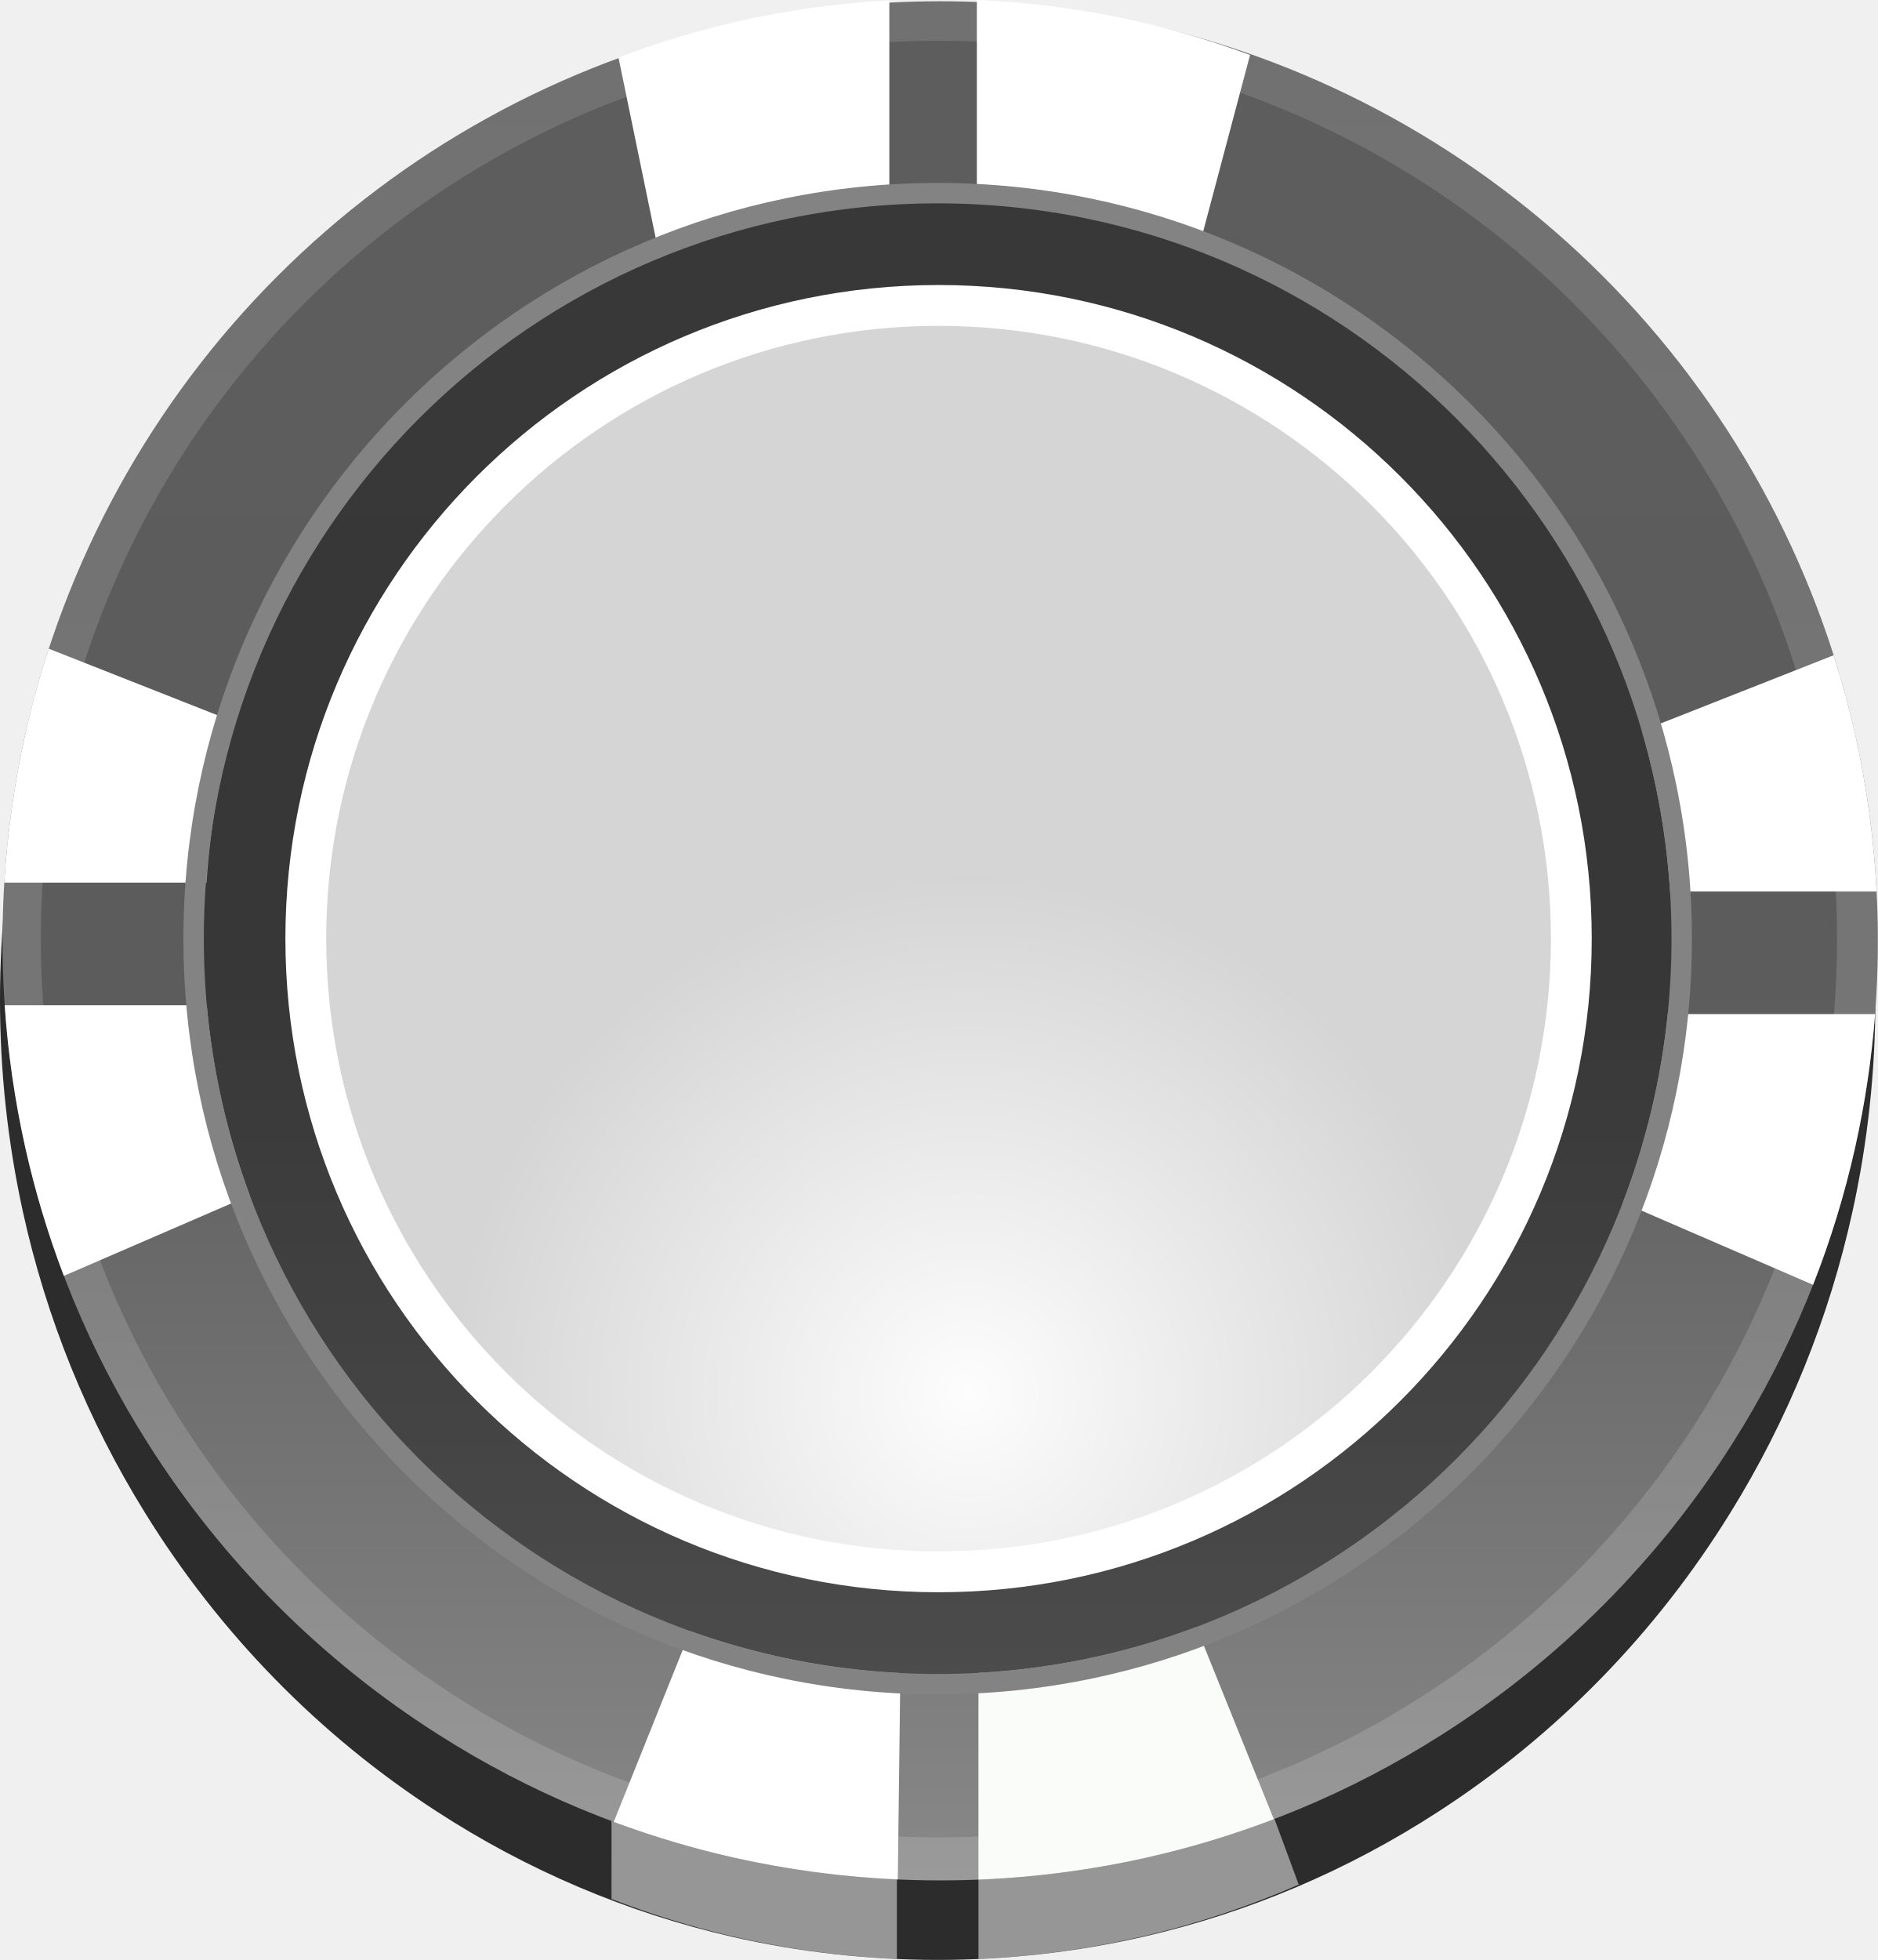
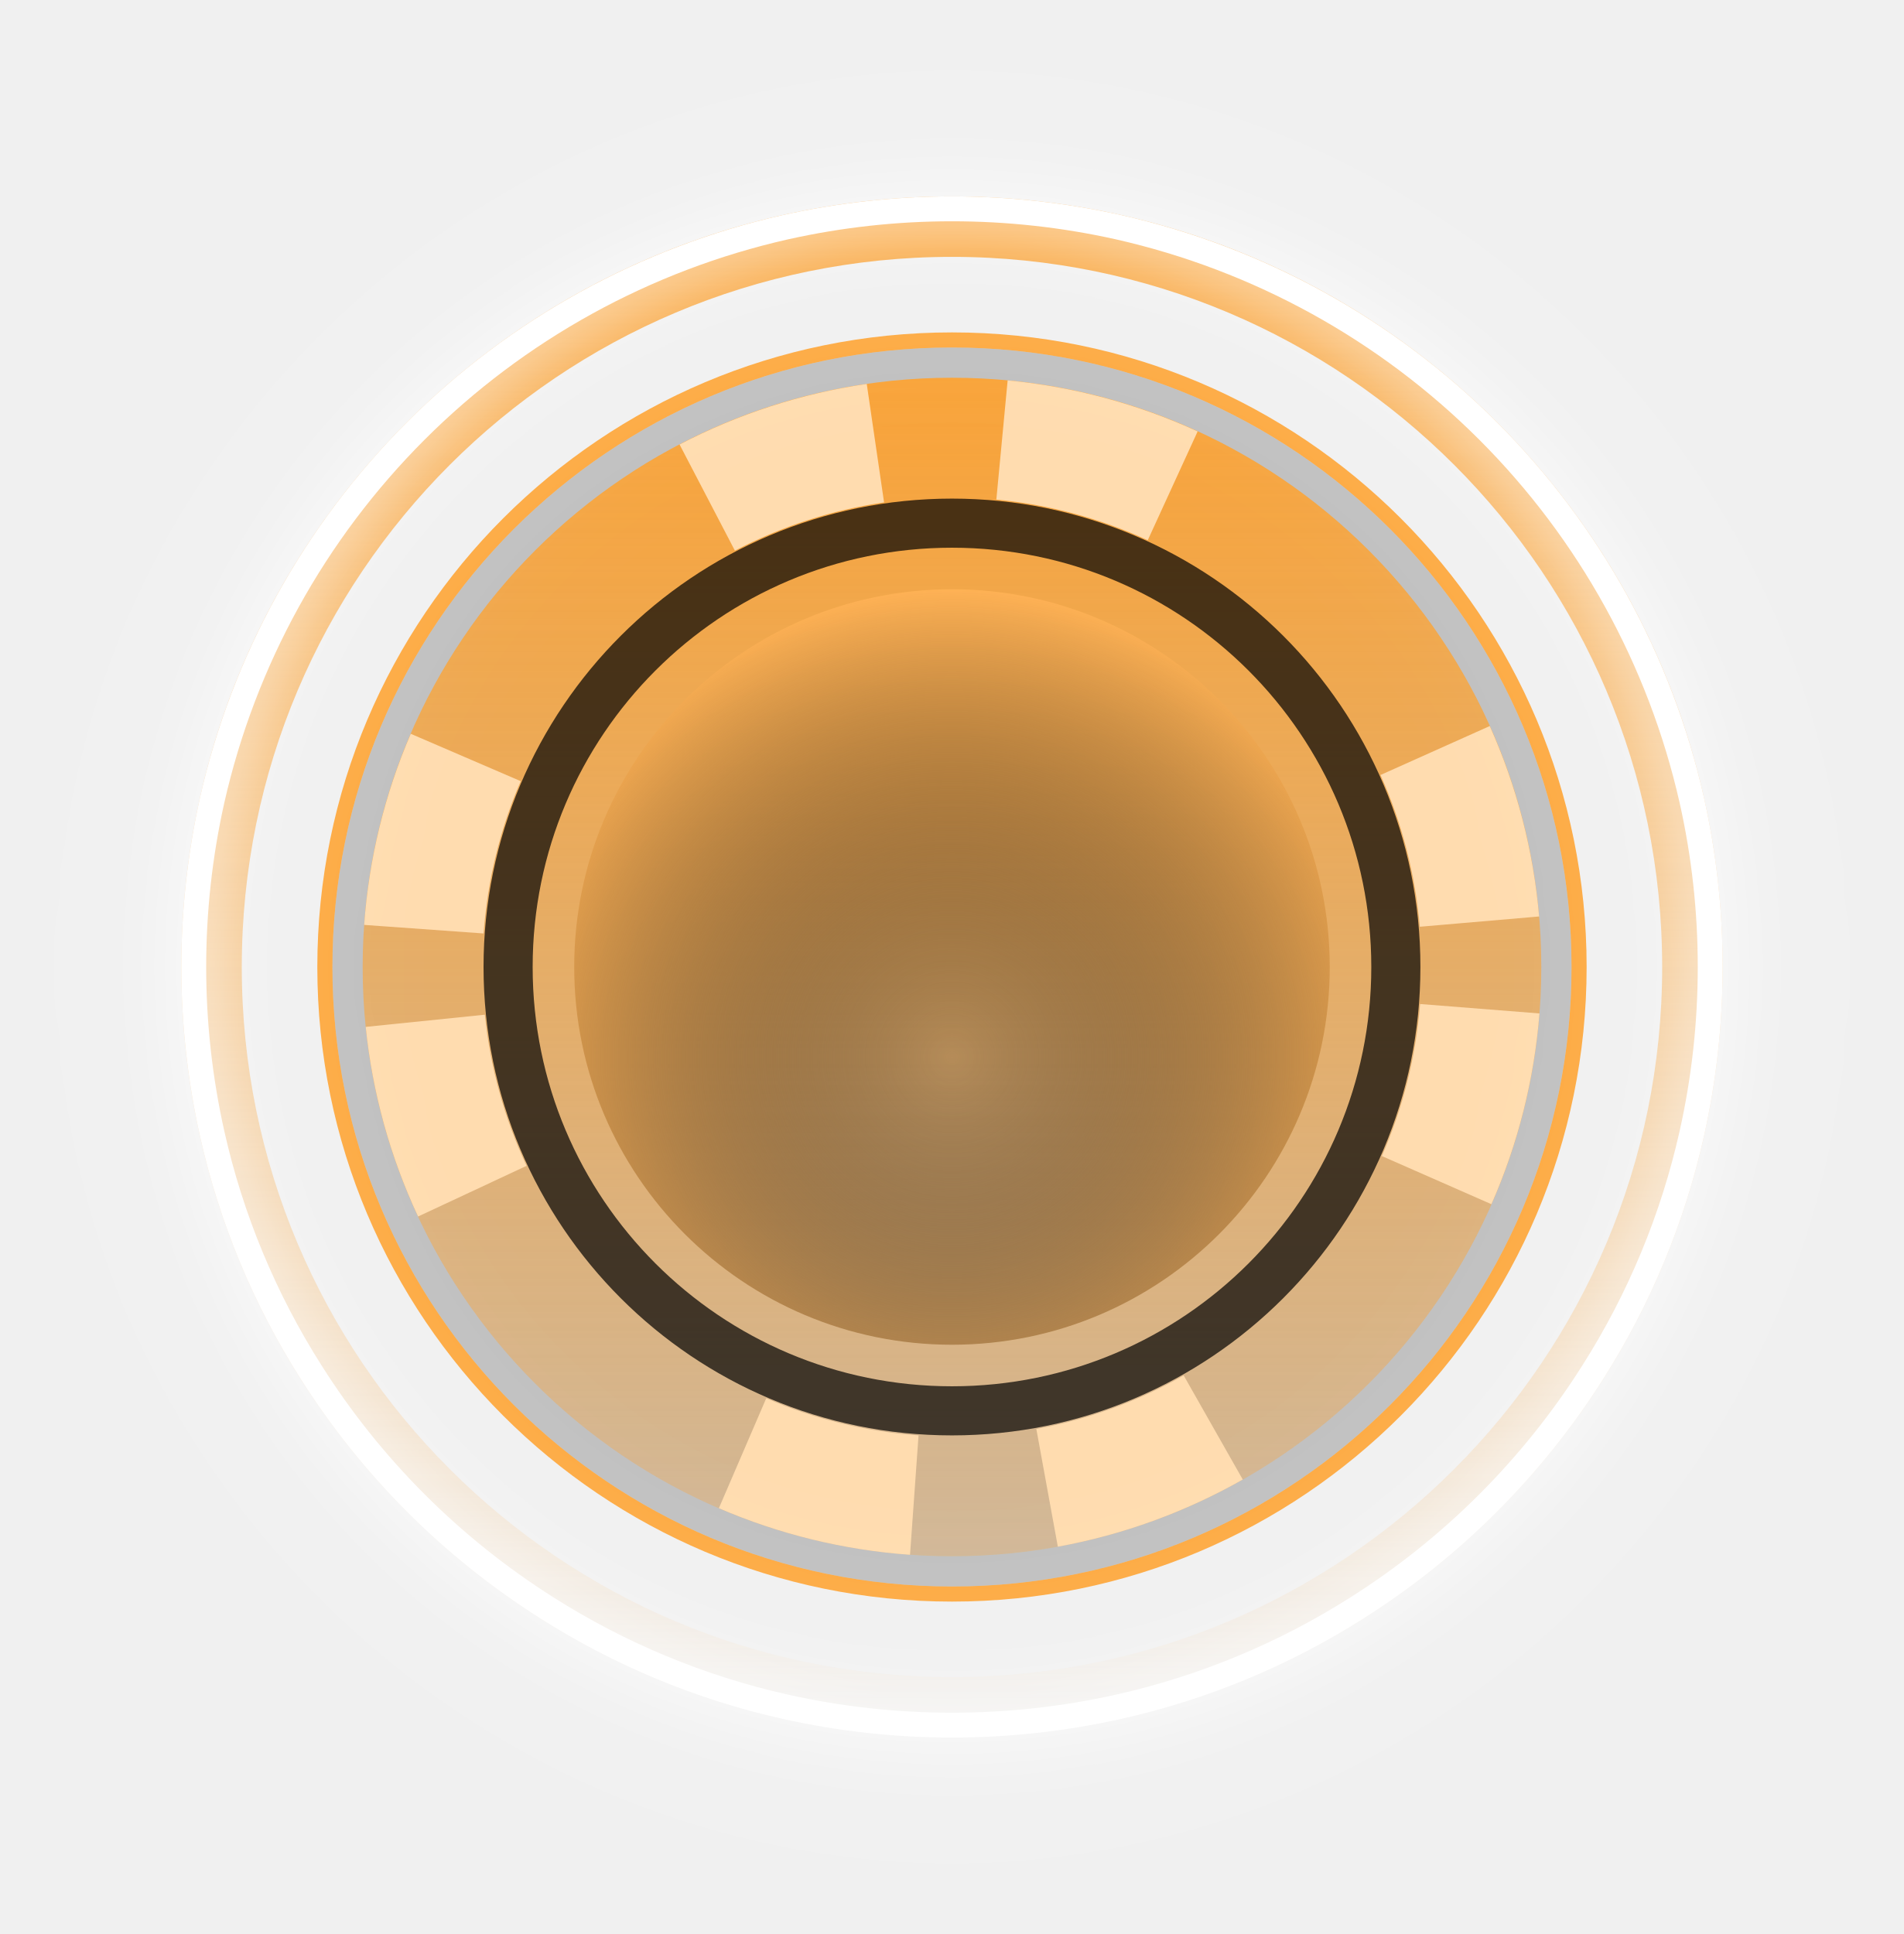
- <svg xmlns="http://www.w3.org/2000/svg" width="46" height="48" viewBox="0 0 46 48" fill="none">
-   <path d="M45.938 24.488C45.94 26.227 45.753 27.961 45.381 29.658C44.807 32.28 43.793 34.781 42.385 37.049C40.563 39.998 38.123 42.496 35.242 44.361C33.026 45.802 30.583 46.84 28.021 47.428C24.694 48.188 21.244 48.188 17.918 47.428C15.356 46.84 12.913 45.802 10.697 44.361C7.816 42.496 5.376 39.998 3.553 37.049C2.145 34.781 1.131 32.28 0.557 29.658C-0.186 26.252 -0.186 22.72 0.557 19.314C1.516 14.976 3.656 11.006 6.728 7.862C9.801 4.718 13.68 2.529 17.918 1.548C21.244 0.787 24.694 0.787 28.021 1.548C32.258 2.53 36.137 4.719 39.209 7.863C42.281 11.007 44.421 14.977 45.381 19.314C45.753 21.012 45.94 22.747 45.938 24.488Z" fill="#2C2C2C" />
-   <path d="M46 23.041C46.001 24.743 45.814 26.44 45.443 28.101C44.869 30.668 43.855 33.115 42.447 35.335C40.624 38.221 38.184 40.666 35.303 42.491C33.087 43.902 30.644 44.917 28.082 45.493C24.756 46.237 21.306 46.237 17.979 45.493C15.417 44.917 12.974 43.902 10.758 42.491C7.877 40.666 5.437 38.221 3.615 35.335C2.207 33.115 1.193 30.668 0.619 28.101C-0.124 24.768 -0.124 21.311 0.619 17.977C1.578 13.732 3.717 9.846 6.79 6.769C9.862 3.692 13.742 1.549 17.979 0.589C21.306 -0.155 24.756 -0.155 28.082 0.589C32.319 1.55 36.198 3.693 39.27 6.77C42.343 9.847 44.483 13.732 45.443 17.977C45.815 19.639 46.001 21.337 46 23.041Z" fill="url(#paint0_linear_10187_103335)" />
-   <path d="M45 22.998C45.001 24.626 44.822 26.248 44.466 27.837C43.916 30.29 42.945 32.63 41.597 34.753C39.851 37.513 37.514 39.85 34.755 41.595C32.632 42.944 30.292 43.915 27.838 44.465C24.652 45.176 21.348 45.176 18.162 44.465C15.708 43.915 13.368 42.944 11.245 41.595C8.486 39.85 6.149 37.513 4.403 34.753C3.055 32.63 2.084 30.29 1.534 27.837C0.822 24.649 0.822 21.344 1.534 18.157C2.452 14.098 4.502 10.383 7.444 7.44C10.387 4.498 14.103 2.45 18.162 1.532C21.348 0.82 24.652 0.82 27.838 1.532C31.896 2.451 35.612 4.5 38.554 7.442C41.497 10.383 43.547 14.098 44.466 18.157C44.822 19.746 45.001 21.37 45 22.998Z" fill="url(#paint1_linear_10187_103335)" />
-   <path fill-rule="evenodd" clip-rule="evenodd" d="M23.968 46.032V47.976C25.328 47.915 26.684 47.728 28.021 47.416C29.32 47.111 30.59 46.688 31.814 46.154L31.219 44.546C30.199 44.936 29.151 45.253 28.082 45.493C26.726 45.796 25.348 45.976 23.968 46.032Z" fill="white" fill-opacity="0.5" />
-   <path fill-rule="evenodd" clip-rule="evenodd" d="M14.98 44.598L14.979 46.506C15.937 46.877 16.918 47.182 17.918 47.416C19.254 47.728 20.61 47.914 21.97 47.976V46.026C20.631 45.965 19.296 45.787 17.979 45.493C16.958 45.263 15.956 44.964 14.98 44.598Z" fill="white" fill-opacity="0.5" />
-   <path fill-rule="evenodd" clip-rule="evenodd" d="M44.917 16.047C45.12 16.681 45.295 17.325 45.443 17.977C45.726 19.246 45.902 20.536 45.969 21.833H40.909C40.823 20.476 40.587 19.159 40.218 17.899L44.917 16.047Z" fill="white" />
-   <path fill-rule="evenodd" clip-rule="evenodd" d="M39.753 29.45C40.312 27.993 40.688 26.445 40.852 24.834H45.932C45.847 25.933 45.684 27.024 45.443 28.101C45.186 29.25 44.841 30.374 44.412 31.465L39.753 29.45Z" fill="white" />
-   <path fill-rule="evenodd" clip-rule="evenodd" d="M23.929 -0.002C25.302 0.058 26.672 0.245 28.021 0.56C28.904 0.769 29.773 1.032 30.621 1.346L29.353 6.119C27.653 5.362 25.831 4.898 23.929 4.781V-0.002Z" fill="white" />
-   <path fill-rule="evenodd" clip-rule="evenodd" d="M21.785 0.009V4.796C19.806 4.947 17.915 5.474 16.162 6.316L15.15 1.408C16.052 1.066 16.976 0.782 17.918 0.56C19.194 0.262 20.488 0.078 21.785 0.009Z" fill="white" />
-   <path fill-rule="evenodd" clip-rule="evenodd" d="M5.066 24.618C5.211 26.242 5.572 27.804 6.12 29.275L1.564 31.246C1.175 30.224 0.858 29.173 0.619 28.101C0.362 26.951 0.194 25.787 0.115 24.618H5.066Z" fill="white" />
-   <path fill-rule="evenodd" clip-rule="evenodd" d="M0.105 21.616C0.18 20.395 0.351 19.178 0.619 17.977C0.778 17.27 0.971 16.572 1.195 15.887L5.751 17.683C5.382 18.942 5.146 20.259 5.06 21.616H0.105Z" fill="white" />
-   <path fill-rule="evenodd" clip-rule="evenodd" d="M23.968 40.968C25.837 40.865 27.63 40.477 29.305 39.845L31.204 44.552C30.189 44.939 29.146 45.254 28.082 45.493C26.726 45.796 25.349 45.976 23.968 46.032V40.968Z" fill="#F9FCF8" />
-   <path fill-rule="evenodd" clip-rule="evenodd" d="M16.909 39.946C18.53 40.527 20.258 40.882 22.055 40.972L21.992 46.027C20.645 45.967 19.303 45.789 17.979 45.493C16.977 45.267 15.993 44.975 15.034 44.618L16.909 39.946Z" fill="white" />
-   <path d="M22.969 41.245C33.036 41.245 41.195 33.071 41.195 22.988C41.195 12.905 33.036 4.73 22.969 4.73C12.903 4.73 4.743 12.905 4.743 22.988C4.743 33.071 12.903 41.245 22.969 41.245Z" fill="black" fill-opacity="0.4" stroke="#838383" stroke-width="0.5" />
-   <path d="M38.491 22.987C38.491 31.552 31.551 38.494 22.991 38.494C14.431 38.494 7.491 31.552 7.491 22.987C7.491 14.423 14.431 7.48 22.991 7.48C31.551 7.48 38.491 14.423 38.491 22.987Z" fill="url(#paint2_radial_10187_103335)" stroke="white" />
+ <svg xmlns="http://www.w3.org/2000/svg" width="63" height="64" viewBox="0 0 63 64" fill="none">
+   <path fill-rule="evenodd" clip-rule="evenodd" d="M8 32C8 44.979 18.521 55.5 31.5 55.5C44.479 55.5 55 44.979 55 32C55 19.021 44.479 8.5 31.5 8.5C18.521 8.5 8 19.021 8 32ZM31.5 6.5C17.417 6.5 6 17.917 6 32C6 46.083 17.417 57.5 31.5 57.5C45.583 57.5 57 46.083 57 32C57 17.917 45.583 6.5 31.5 6.5Z" fill="url(#paint0_linear_10472_18505)" />
+   <path fill-rule="evenodd" clip-rule="evenodd" d="M31.5 53C19.902 53 10.5 43.598 10.5 32C10.5 20.402 19.902 11 31.5 11C43.098 11 52.5 20.402 52.5 32C52.5 43.598 43.098 53 31.5 53ZM31.5 11.5C20.178 11.5 11 20.678 11 32C11 43.322 20.178 52.5 31.5 52.5C42.822 52.5 52 43.322 52 32C52 20.678 42.822 11.5 31.5 11.5Z" fill="#FDA940" />
+   <path d="M11 32C11 20.678 20.178 11.5 31.5 11.5C42.822 11.5 52 20.678 52 32C52 43.322 42.822 52.5 31.5 52.5C20.178 52.5 11 43.322 11 32Z" fill="black" fill-opacity="0.2" />
+   <path d="M12 32C12 21.23 20.73 12.5 31.5 12.5C42.27 12.5 51 21.23 51 32C51 42.77 42.27 51.5 31.5 51.5C20.73 51.5 12 42.77 12 32Z" fill="url(#paint1_linear_10472_18505)" />
+   <path d="M47 32C47 23.44 40.06 16.5 31.5 16.5C22.94 16.5 16 23.44 16 32C16 40.56 22.94 47.5 31.5 47.5C40.06 47.5 47 40.56 47 32ZM17.625 32C17.625 24.337 23.837 18.125 31.5 18.125C39.163 18.125 45.375 24.337 45.375 32C45.375 39.663 39.163 45.875 31.5 45.875C23.837 45.875 17.625 39.663 17.625 32Z" fill="black" fill-opacity="0.7" />
+   <circle cx="12.5" cy="12.5" r="12.5" transform="matrix(1 0 0 -1 19 44.5)" fill="url(#paint2_radial_10472_18505)" />
+   <path fill-rule="evenodd" clip-rule="evenodd" d="M33.342 12.588C35.518 12.794 37.643 13.365 39.629 14.276L37.978 17.877C36.395 17.151 34.702 16.696 32.968 16.532L33.342 12.588ZM41.122 48.961C39.221 50.039 37.153 50.791 35.003 51.183L34.291 47.286C36.004 46.973 37.653 46.375 39.167 45.516L41.122 48.961ZM23.787 49.91C25.794 50.775 27.932 51.296 30.112 51.451L30.394 47.5C28.657 47.376 26.953 46.961 25.354 46.272L23.787 49.91ZM22.486 14.709C24.424 13.698 26.518 13.021 28.68 12.705L29.253 16.625C27.53 16.877 25.862 17.416 24.317 18.221L22.486 14.709ZM12.101 33.982C12.323 36.156 12.909 38.277 13.834 40.257L17.423 38.58C16.686 37.002 16.219 35.312 16.042 33.579L12.101 33.982ZM12.05 30.607C12.206 28.427 12.727 26.289 13.592 24.283L17.23 25.85C16.541 27.45 16.125 29.153 16.001 30.89L12.05 30.607ZM50.939 33.537C50.767 35.716 50.23 37.85 49.35 39.85L45.724 38.256C46.425 36.661 46.853 34.961 46.99 33.225L50.939 33.537ZM50.928 30.328C50.74 28.151 50.188 26.021 49.295 24.026L45.68 25.646C46.392 27.235 46.832 28.933 46.981 30.668L50.928 30.328Z" fill="#FFDCAF" />
+   <g filter="url(#filter0_dd_10472_18505)">
+     <path fill-rule="evenodd" clip-rule="evenodd" d="M56.381 37.608C56.794 35.767 57.001 33.886 57 32C57.002 30.112 56.794 28.23 56.381 26.388C55.316 21.684 52.94 17.378 49.529 13.968C46.118 10.558 41.812 8.184 37.108 7.119C33.415 6.294 29.585 6.294 25.892 7.119C21.188 8.182 16.881 10.557 13.47 13.967C10.059 17.377 7.683 21.684 6.619 26.388C5.794 30.082 5.794 33.913 6.619 37.608C7.256 40.452 8.382 43.164 9.945 45.625C11.968 48.823 14.677 51.532 17.875 53.555C20.335 55.118 23.048 56.244 25.892 56.881C29.585 57.706 33.415 57.706 37.108 56.881C39.952 56.244 42.664 55.118 45.125 53.555C48.323 51.532 51.032 48.823 53.055 45.625C54.618 43.164 55.744 40.452 56.381 37.608ZM55.578 37.427C55.977 35.646 56.178 33.825 56.177 32C56.178 30.173 55.978 28.352 55.578 26.569C54.547 22.017 52.248 17.85 48.947 14.55C45.646 11.25 41.479 8.952 36.927 7.921C33.353 7.123 29.647 7.123 26.073 7.921C21.52 8.951 17.352 11.248 14.051 14.549C10.75 17.849 8.451 22.016 7.421 26.569C6.623 30.144 6.623 33.852 7.421 37.427C8.038 40.179 9.127 42.804 10.64 45.185C12.598 48.281 15.219 50.902 18.314 52.86C20.695 54.373 23.32 55.462 26.073 56.079C29.647 56.877 33.353 56.877 36.927 56.079C39.679 55.462 42.304 54.373 44.685 52.86C47.78 50.902 50.402 48.281 52.359 45.185C53.872 42.804 54.961 40.179 55.578 37.427Z" fill="url(#paint3_linear_10472_18505)" />
+   </g>
  <defs>
-     <linearGradient id="paint0_linear_10187_103335" x1="23.031" y1="0.031" x2="23.031" y2="46.051" gradientUnits="userSpaceOnUse">
-       <stop stop-color="#717171" />
-       <stop offset="0.529" stop-color="#757575" />
-       <stop offset="1" stop-color="#9A9A9A" />
+     <filter id="filter0_dd_10472_18505" x="0" y="0.5" width="63" height="63" filterUnits="userSpaceOnUse" color-interpolation-filters="sRGB">
+       <feFlood flood-opacity="0" result="BackgroundImageFix" />
+       <feColorMatrix in="SourceAlpha" type="matrix" values="0 0 0 0 0 0 0 0 0 0 0 0 0 0 0 0 0 0 127 0" result="hardAlpha" />
+       <feOffset />
+       <feGaussianBlur stdDeviation="1" />
+       <feColorMatrix type="matrix" values="0 0 0 0 1 0 0 0 0 1 0 0 0 0 1 0 0 0 1 0" />
+       <feBlend mode="normal" in2="BackgroundImageFix" result="effect1_dropShadow_10472_18505" />
+       <feColorMatrix in="SourceAlpha" type="matrix" values="0 0 0 0 0 0 0 0 0 0 0 0 0 0 0 0 0 0 127 0" result="hardAlpha" />
+       <feOffset />
+       <feGaussianBlur stdDeviation="3" />
+       <feColorMatrix type="matrix" values="0 0 0 0 1 0 0 0 0 1 0 0 0 0 1 0 0 0 1 0" />
+       <feBlend mode="normal" in2="effect1_dropShadow_10472_18505" result="effect2_dropShadow_10472_18505" />
+       <feBlend mode="normal" in="SourceGraphic" in2="effect2_dropShadow_10472_18505" result="shape" />
+     </filter>
+     <linearGradient id="paint0_linear_10472_18505" x1="31.5" y1="6.5" x2="31.5" y2="57.5" gradientUnits="userSpaceOnUse">
+       <stop stop-color="#F9A338" />
+       <stop offset="1" stop-color="#F9A338" stop-opacity="0" />
    </linearGradient>
-     <linearGradient id="paint1_linear_10187_103335" x1="23" y1="0.998" x2="23" y2="44.998" gradientUnits="userSpaceOnUse">
-       <stop stop-color="#5D5D5D" />
-       <stop offset="0.529" stop-color="#5C5C5C" />
-       <stop offset="1" stop-color="#868686" />
+     <linearGradient id="paint1_linear_10472_18505" x1="30.407" y1="12.5" x2="30.407" y2="51.5" gradientUnits="userSpaceOnUse">
+       <stop stop-color="#F9A338" />
+       <stop offset="1" stop-color="#F9A338" stop-opacity="0.3" />
    </linearGradient>
-     <radialGradient id="paint2_radial_10187_103335" cx="0" cy="0" r="1" gradientUnits="userSpaceOnUse" gradientTransform="translate(23.7151 34.0953) rotate(90) scale(15.3155 15.3089)">
-       <stop stop-color="#FDFDFD" />
-       <stop offset="0.825" stop-color="#D5D5D5" />
+     <radialGradient id="paint2_radial_10472_18505" cx="0" cy="0" r="1" gradientUnits="userSpaceOnUse" gradientTransform="translate(12.5 9.52285) rotate(90) scale(15.4772)">
+       <stop stop-opacity="0.2" />
+       <stop offset="1" stop-color="#FFB255" />
    </radialGradient>
+     <linearGradient id="paint3_linear_10472_18505" x1="31.5" y1="6.5" x2="31.5" y2="57.5" gradientUnits="userSpaceOnUse">
+       <stop stop-color="white" />
+     </linearGradient>
  </defs>
</svg>
